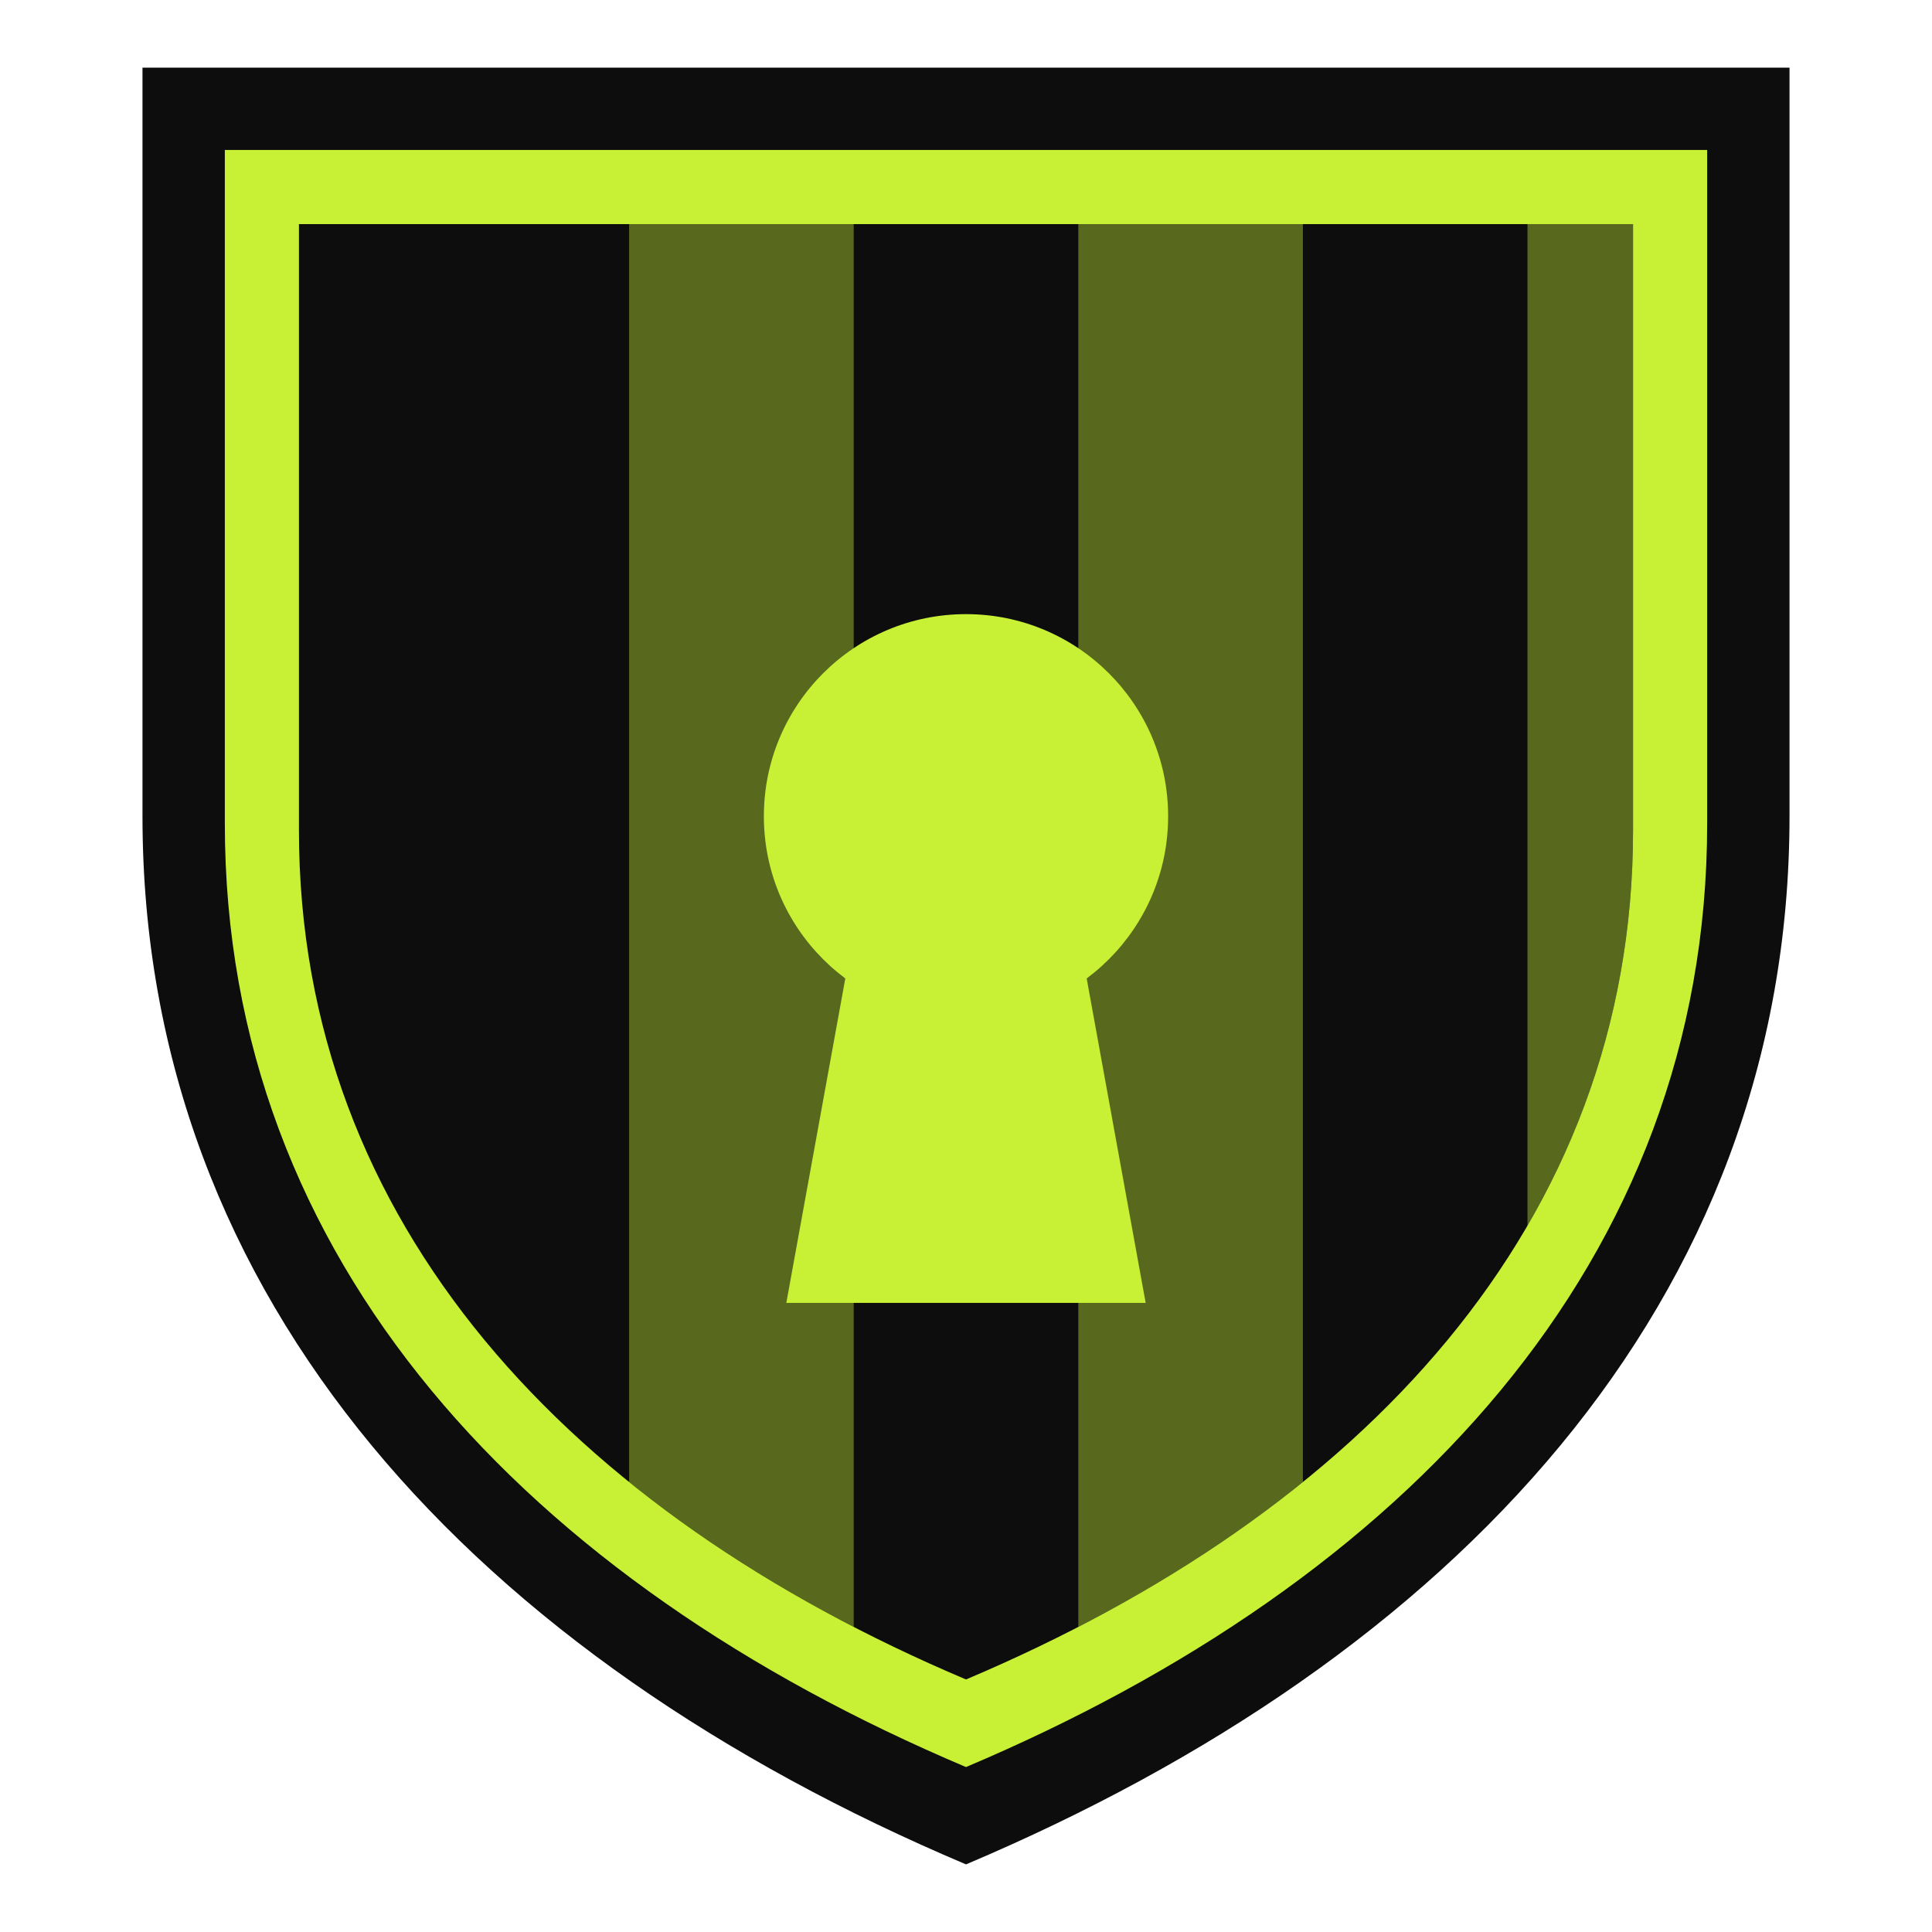
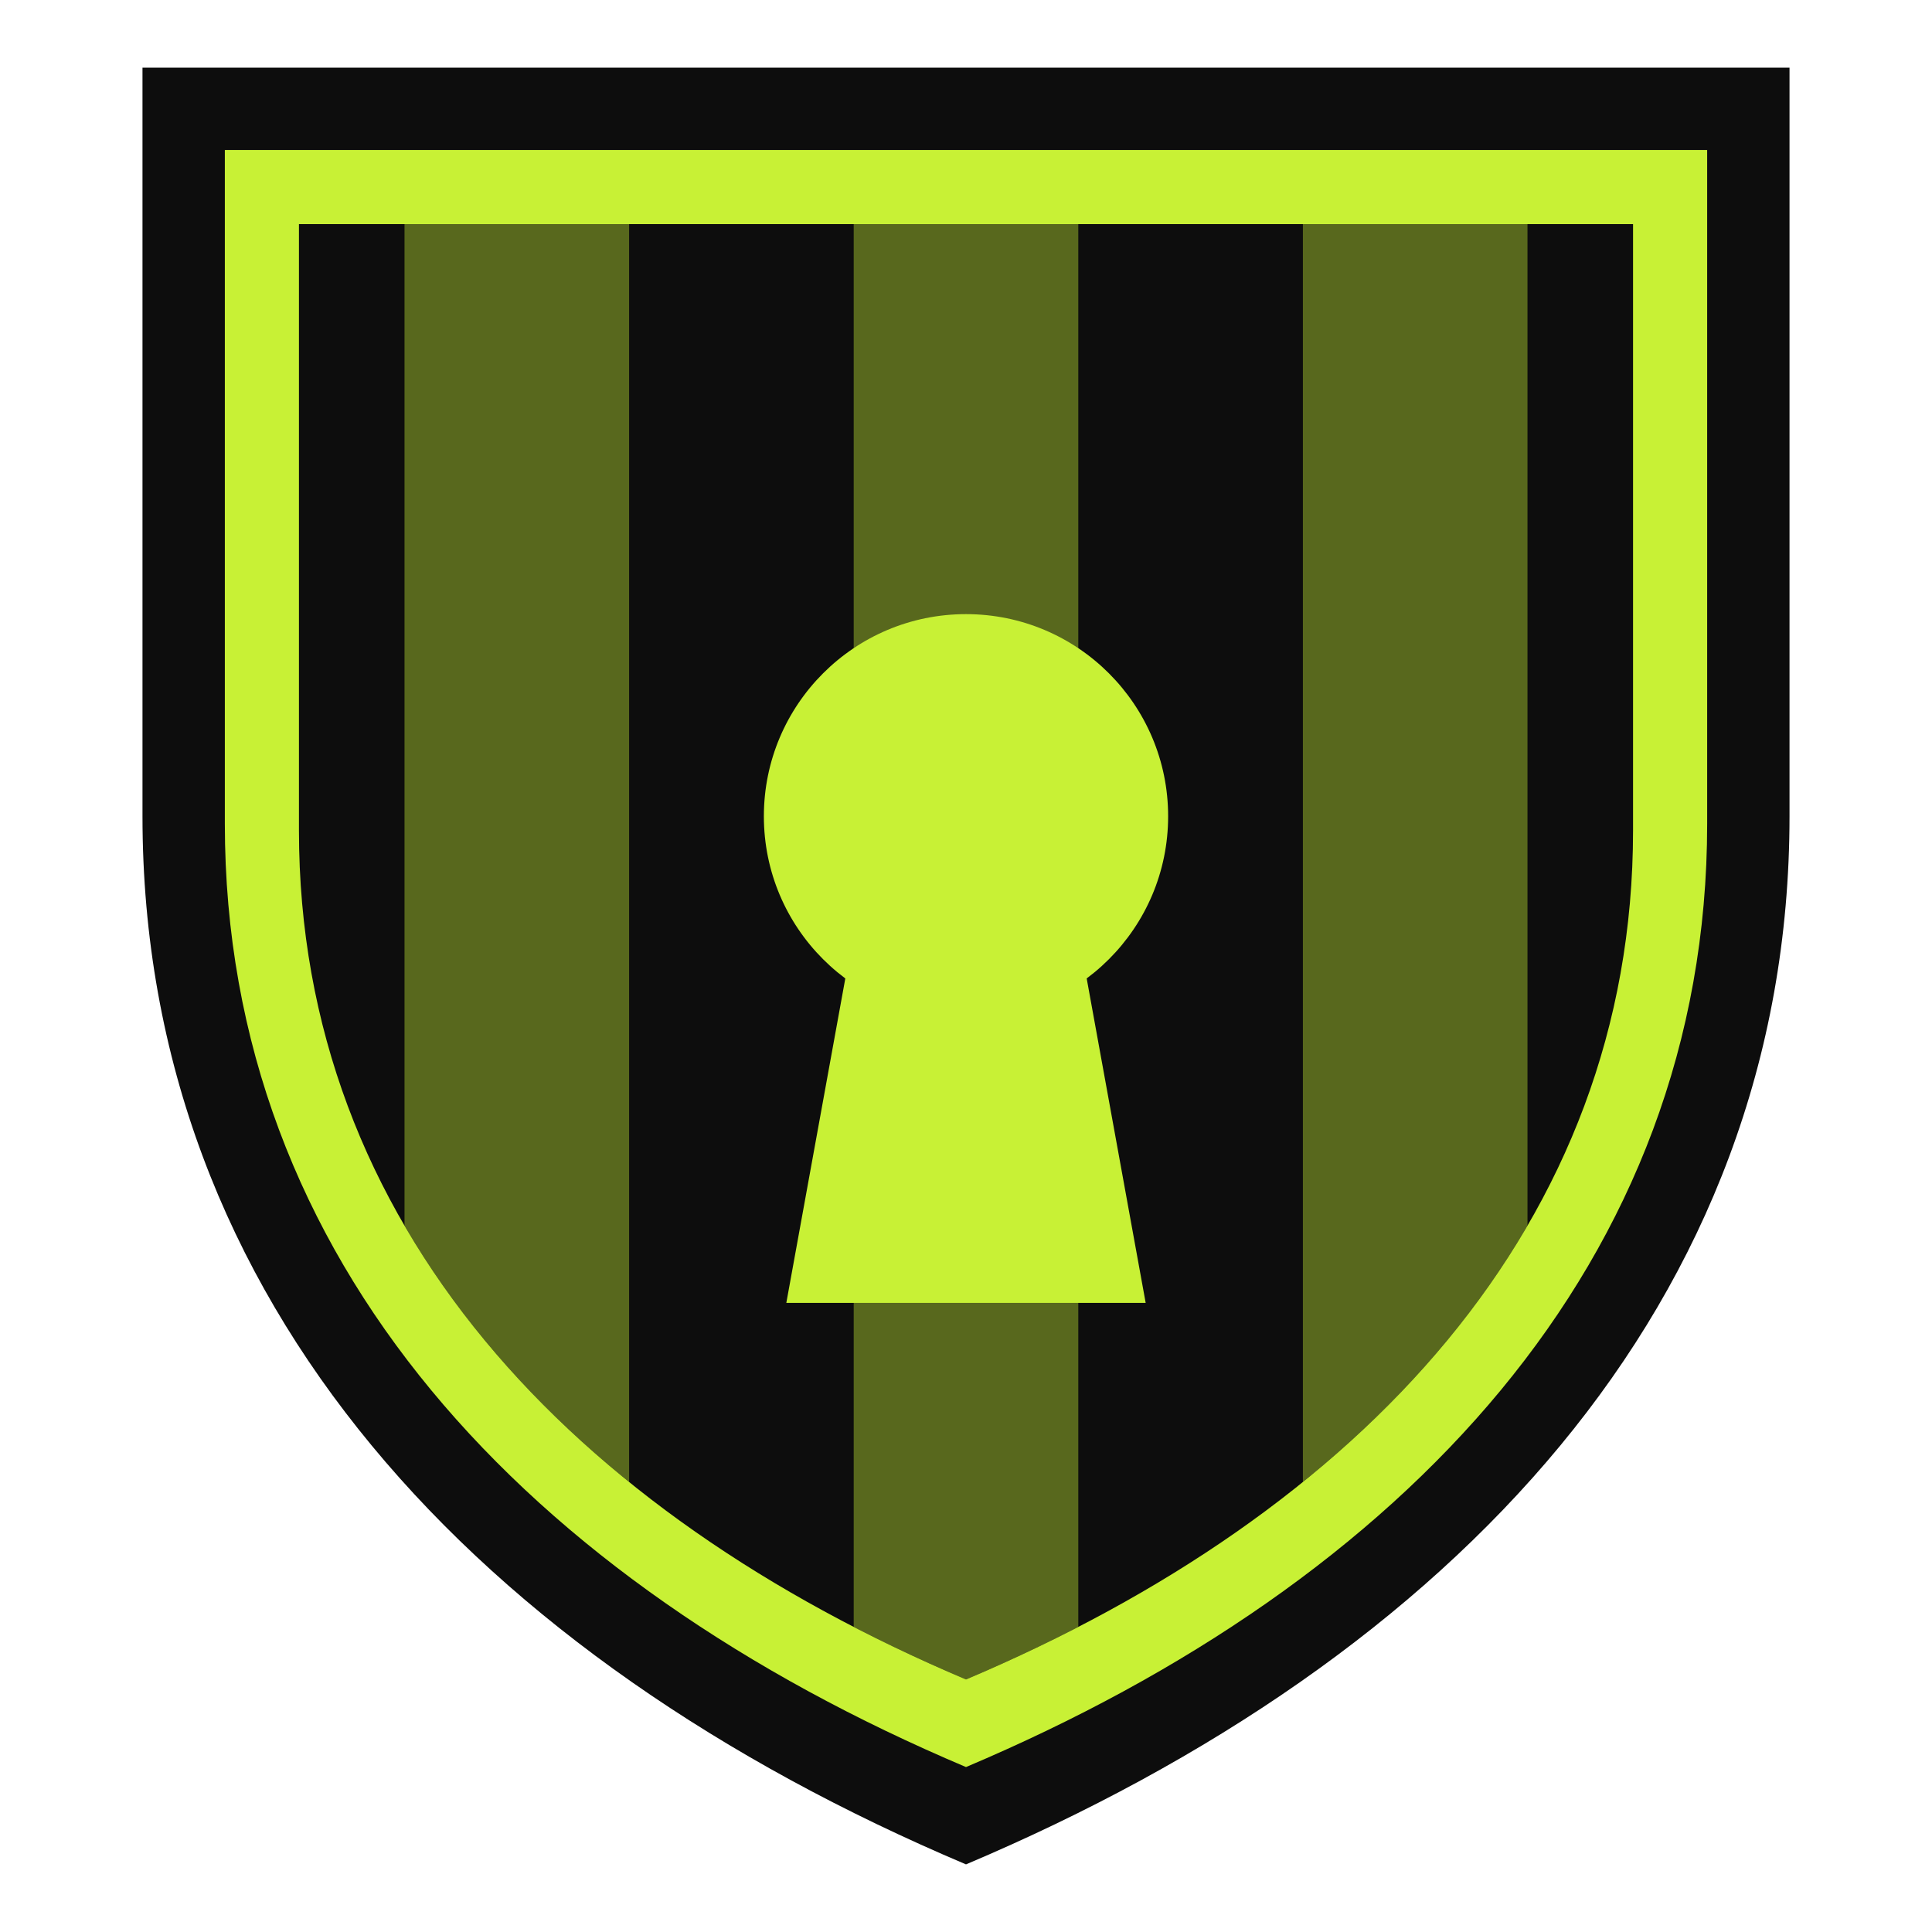
<svg xmlns="http://www.w3.org/2000/svg" viewBox="0 0 64 64" width="64" height="64">
  <g transform="translate(-7.68 -11.40) scale(1.24)">
    <path d="M10 11 H54 V31 C54 44 45 53.5 32 59 C19 53.5 10 44 10 31 Z" fill="#0d0d0d" transform="translate(32 33) scale(1) translate(-32 -33)" />
    <path d="M10 11 H54 V31 C54 44 45 53.5 32 59 C19 53.5 10 44 10 31 Z" fill="#c8f135" transform="translate(32 33) scale(0.9) translate(-32 -33)" />
    <path d="M10 11 H54 V31 C54 44 45 53.5 32 59 C19 53.5 10 44 10 31 Z" fill="#0d0d0d" transform="translate(32 33) scale(0.81) translate(-32 -33)" />
    <defs>
      <clipPath id="f64">
        <path d="M10 11 H54 V31 C54 44 45 53.5 32 59 C19 53.5 10 44 10 31 Z" transform="translate(32 33) scale(0.81) translate(-32 -33)" />
      </clipPath>
    </defs>
    <g clip-path="url(#f64)">
-       <rect x="23" y="0" width="6" height="64" fill="#c8f135" opacity="0.4" />
-       <rect x="35" y="0" width="6" height="64" fill="#c8f135" opacity="0.4" />
-       <rect x="47" y="0" width="6" height="64" fill="#c8f135" opacity="0.4" />
+       <rect x="17" y="0" width="6" height="64" fill="#c8f135" opacity="0.4" />
+       <rect x="29" y="0" width="6" height="64" fill="#c8f135" opacity="0.4" />
+       <rect x="41" y="0" width="6" height="64" fill="#c8f135" opacity="0.4" />
    </g>
    <circle cx="32" cy="31" r="5.4" fill="#c8f135" />
    <path d="M28.8 35.2 L35.2 35.2 L36.8 44 L27.2 44 Z" fill="#c8f135" />
  </g>
</svg>
